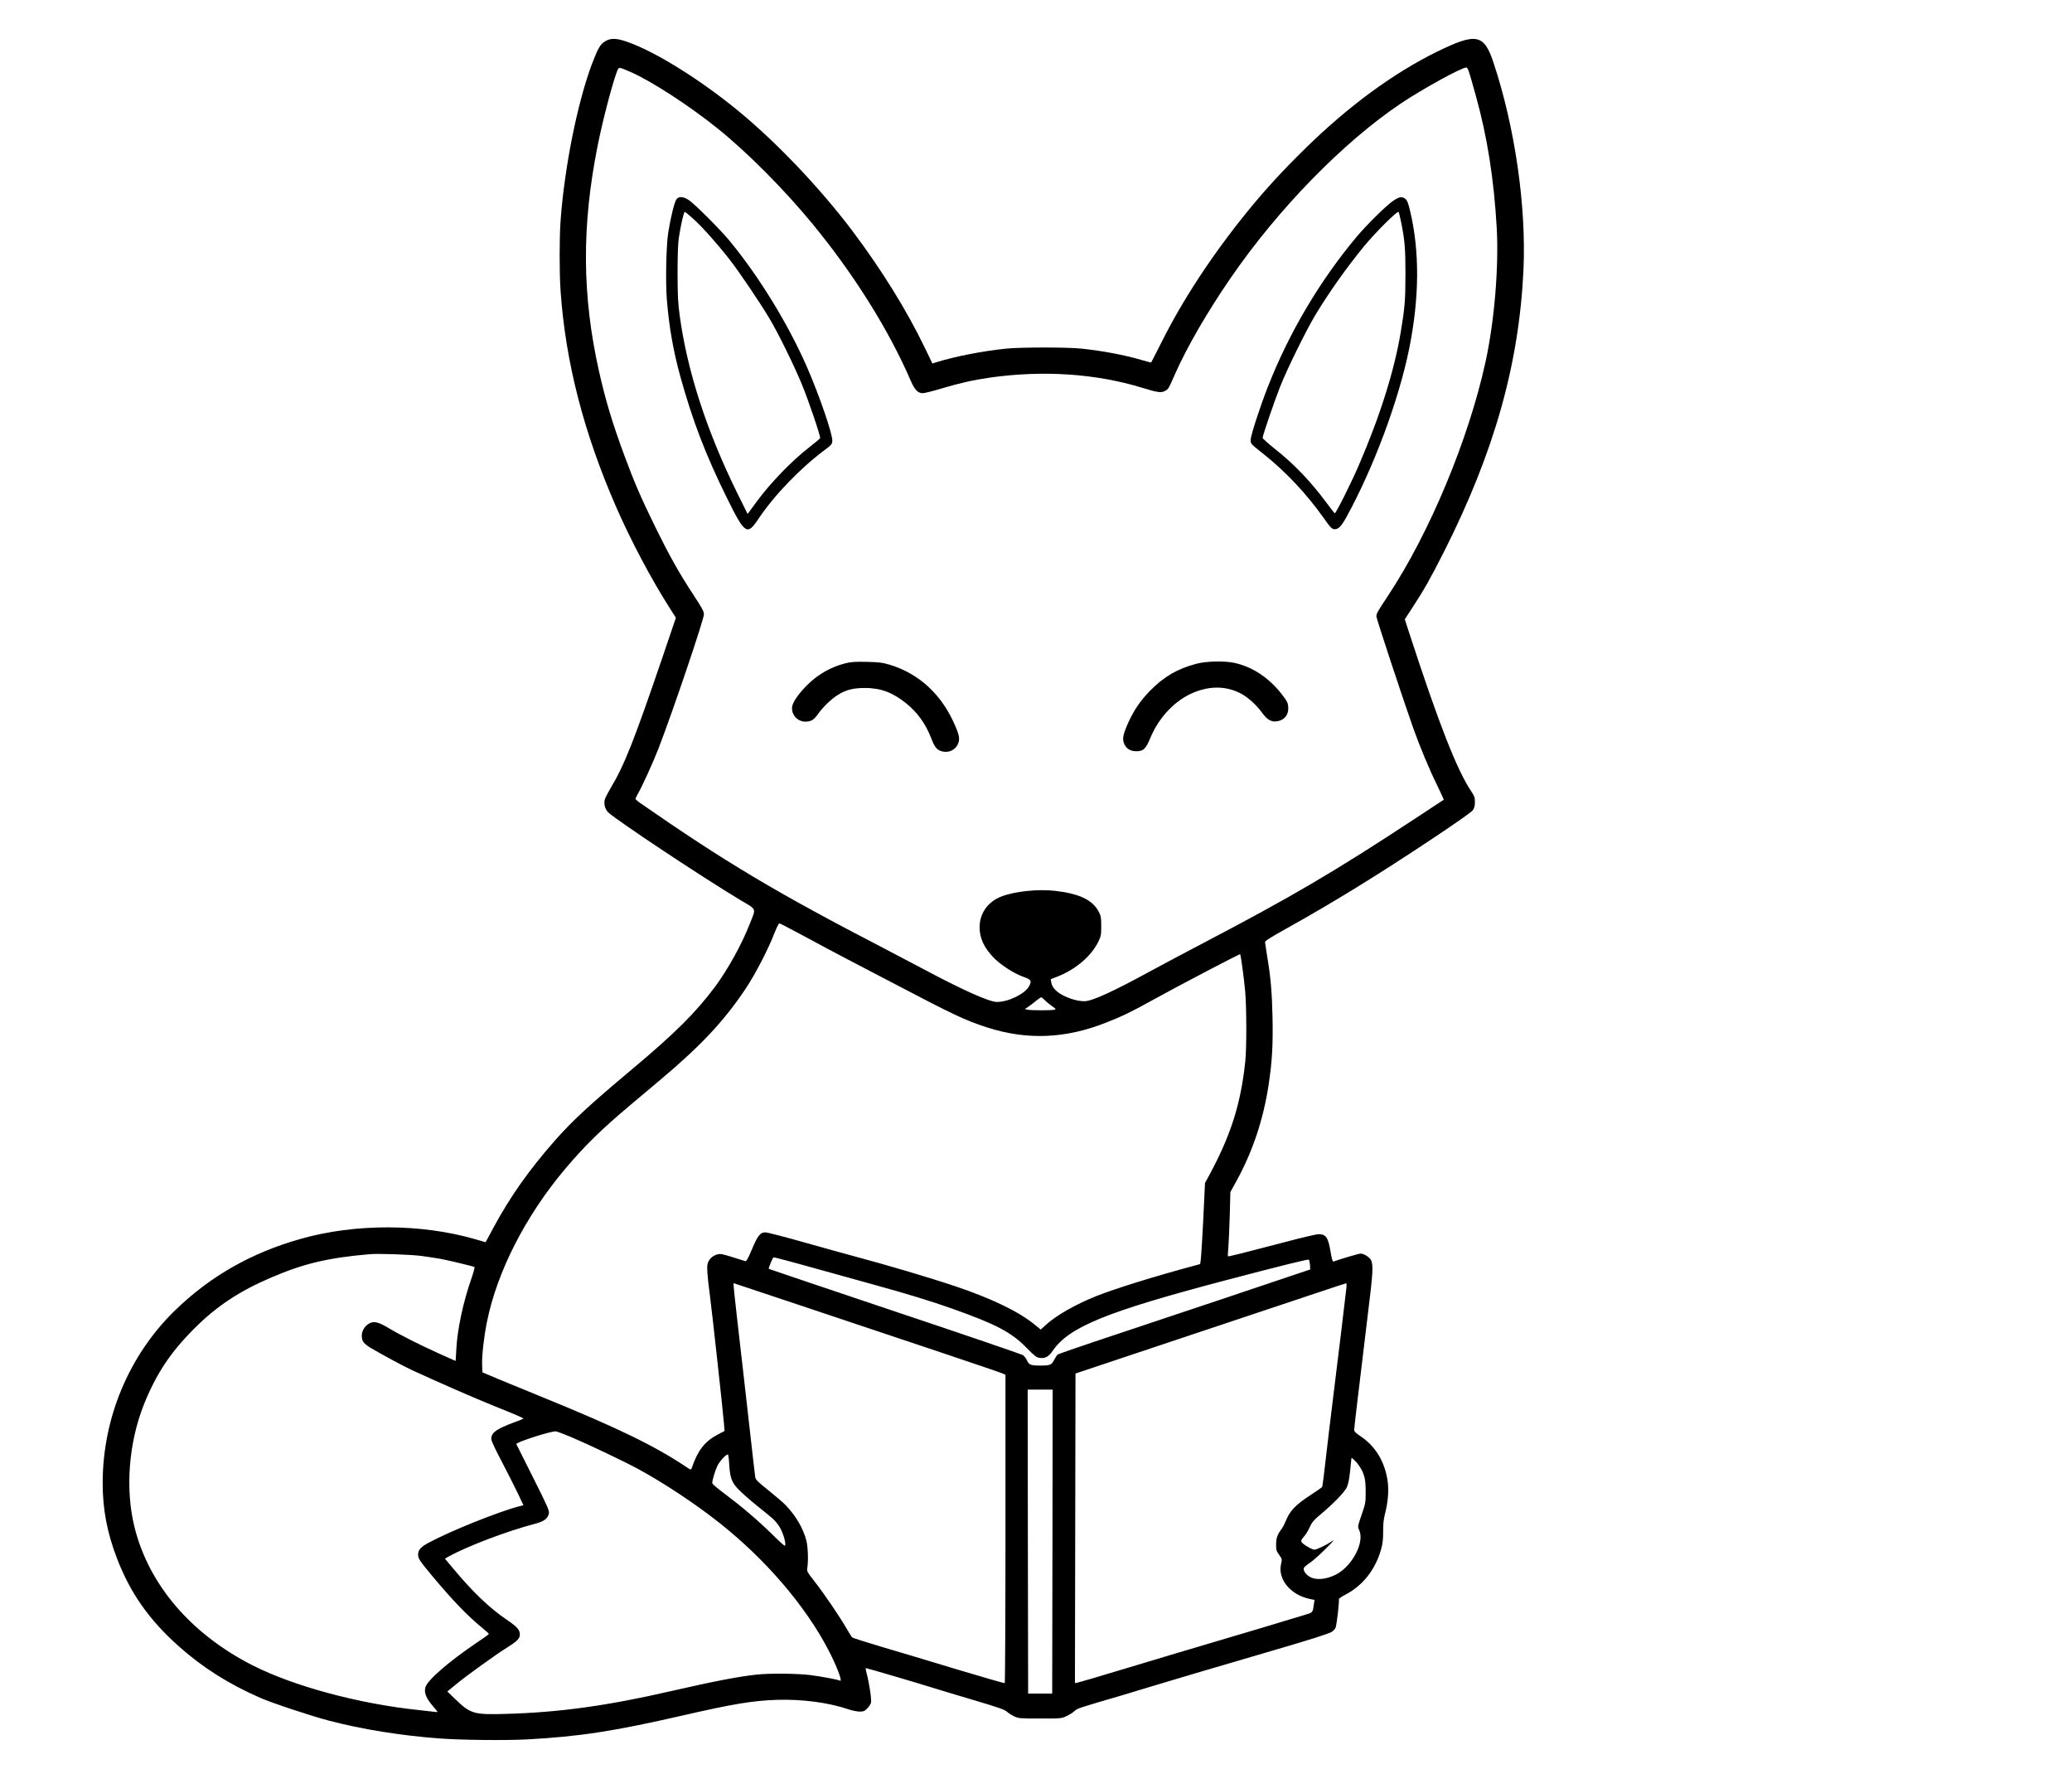
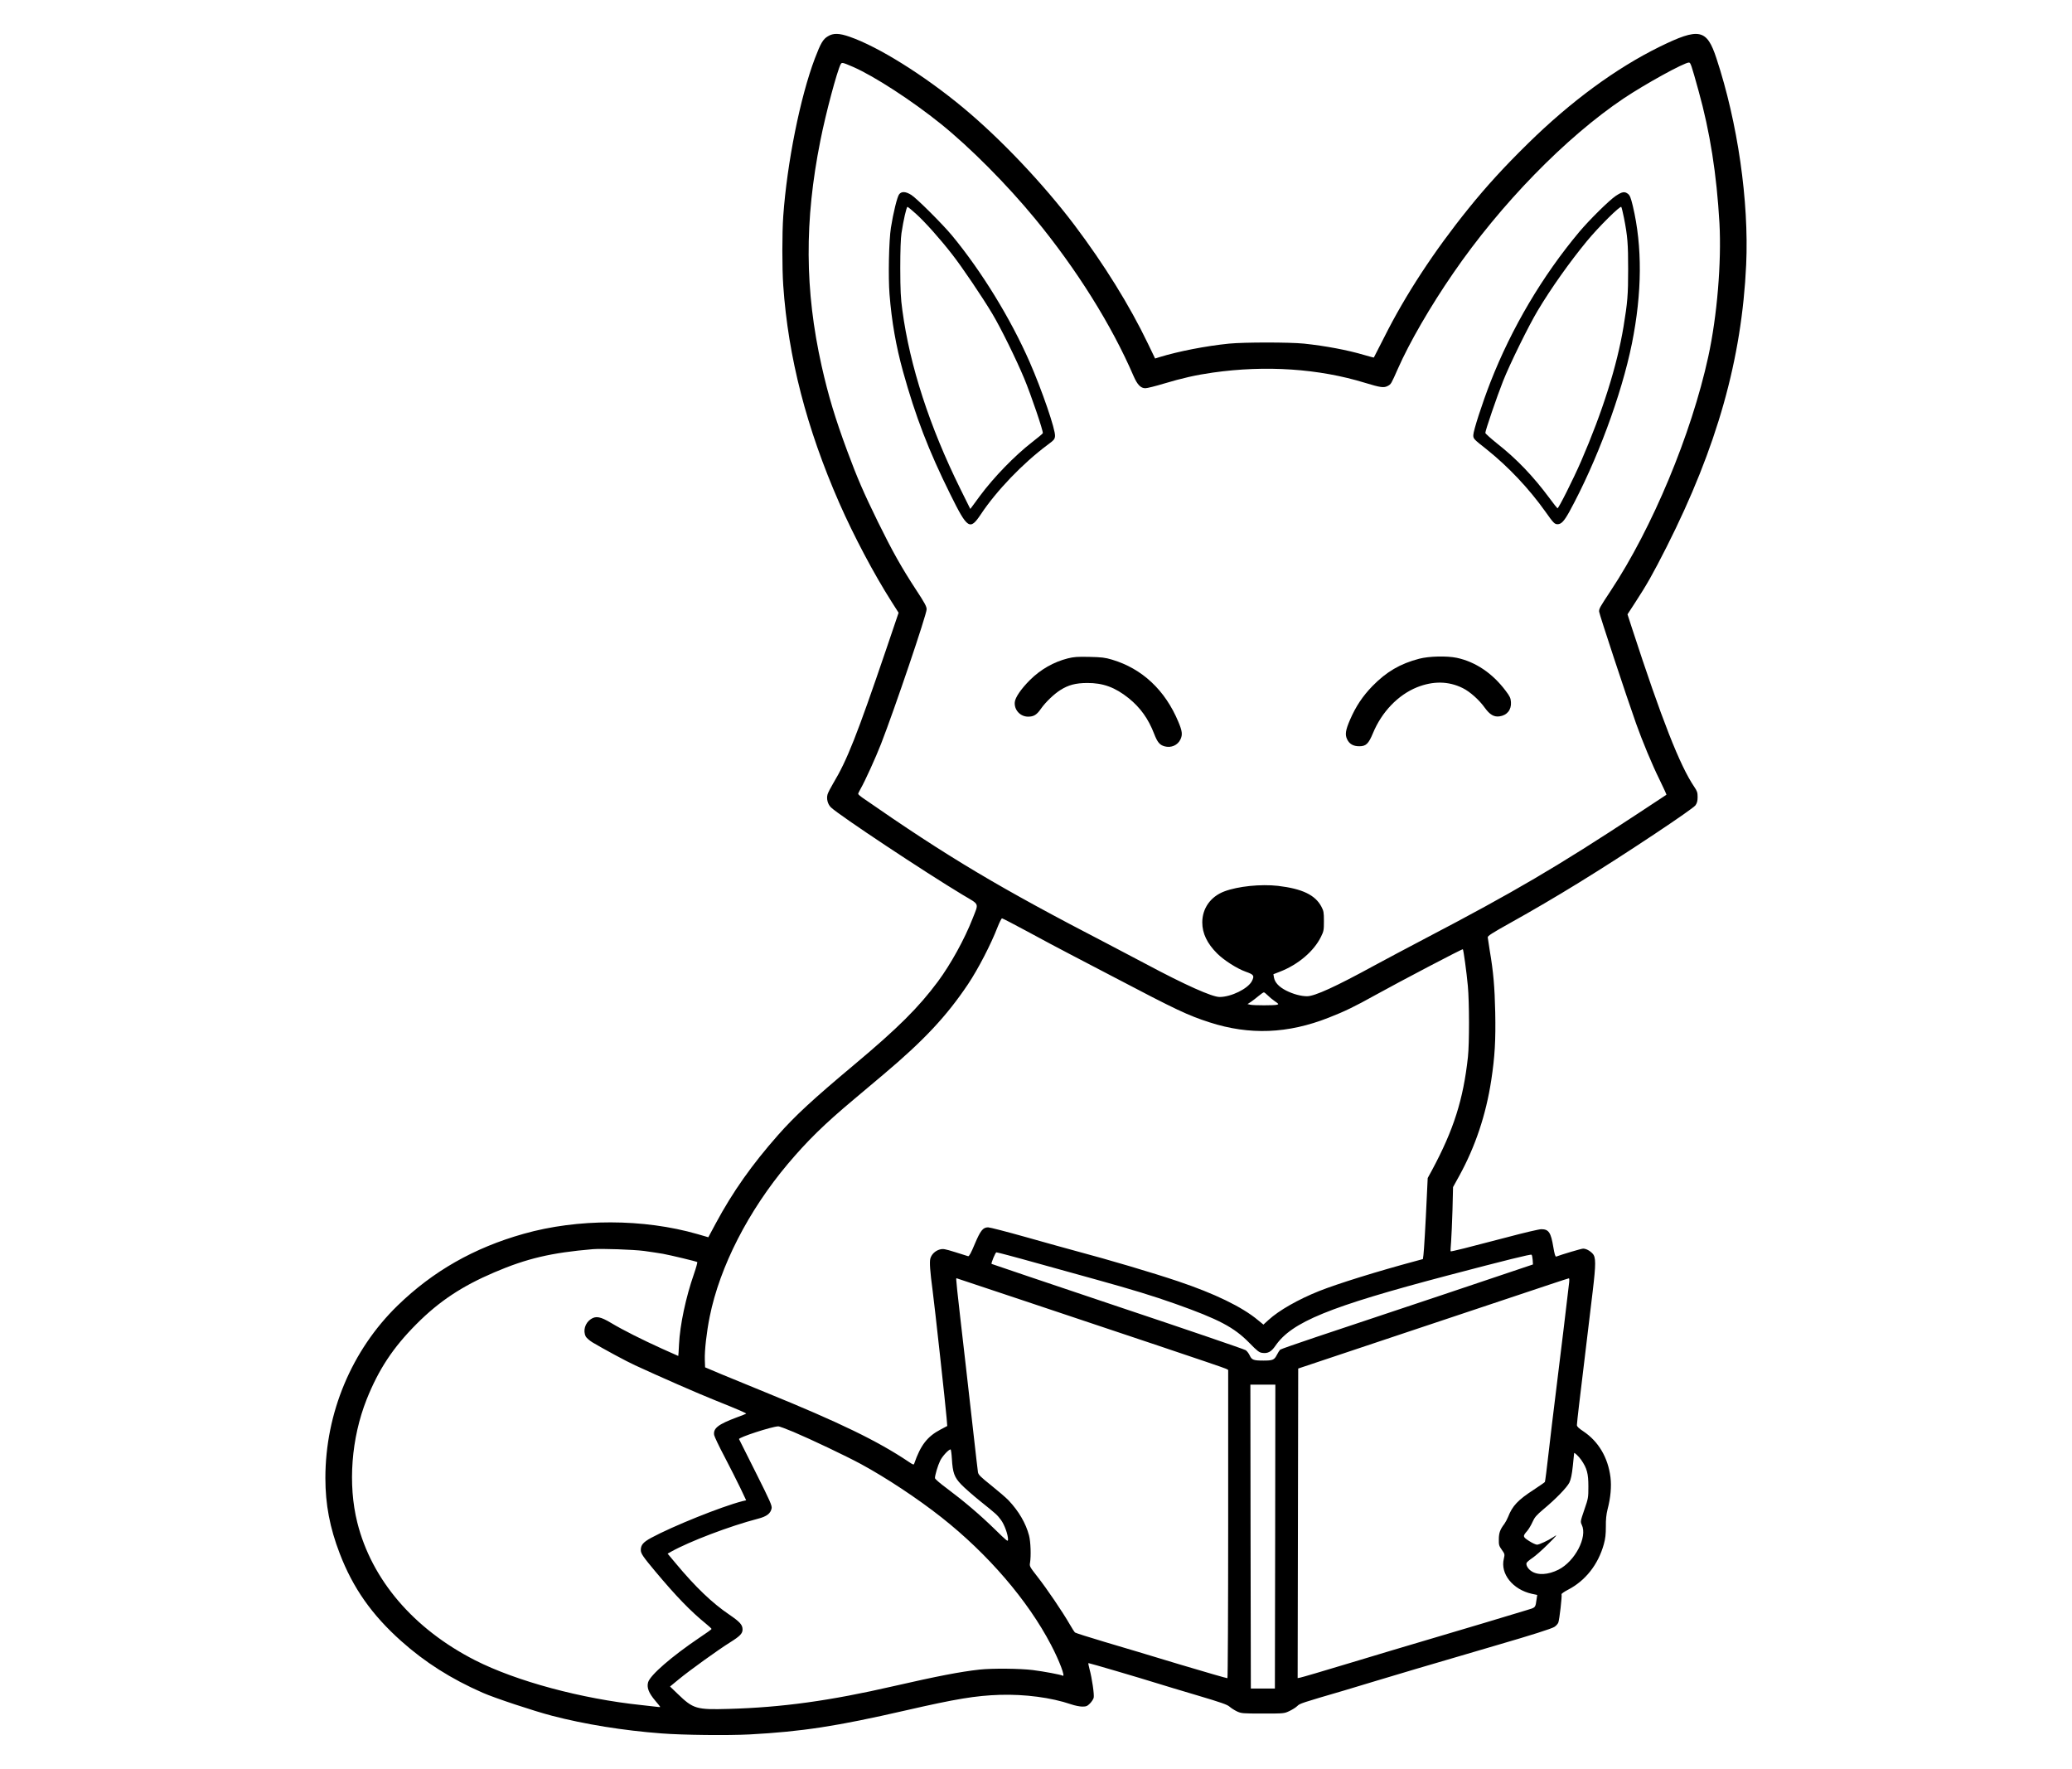
<svg xmlns="http://www.w3.org/2000/svg" viewBox="0 0 2240 1912" fill="#000000">
-   <g transform="translate(0,1912) scale(0.1,-0.1)" fill="#000000" stroke="none">
+   <g transform="translate(240.76,1906.61) scale(0.1,-0.1)" fill="#000000" stroke="none">
    <path d="M6543 18674 c-53 -31 -78 -74 -141 -239 -159 -420 -301 -1129 -342 -1705 -13 -185 -13 -563 0 -750 53 -774 252 -1544 606 -2351 158 -359 376 -770 564 -1065 l77 -121 -132 -389 c-320 -940 -425 -1205 -574 -1453 -28 -47 -56 -101 -62 -121 -14 -48 2 -108 38 -142 97 -90 1007 -694 1421 -943 189 -113 177 -83 108 -260 -86 -220 -236 -492 -374 -678 -209 -281 -433 -504 -906 -900 -450 -377 -636 -549 -822 -759 -283 -321 -489 -612 -673 -954 l-81 -151 -117 34 c-583 168 -1295 169 -1880 3 -537 -151 -980 -404 -1362 -775 -496 -482 -781 -1162 -781 -1865 0 -285 48 -537 155 -815 143 -373 347 -663 664 -946 256 -229 539 -409 881 -559 126 -56 557 -199 750 -249 352 -92 772 -160 1185 -191 231 -18 716 -23 950 -11 569 31 941 88 1690 260 545 125 754 159 1015 168 273 8 556 -29 771 -102 40 -14 95 -25 122 -25 42 0 54 5 82 33 19 19 37 47 41 62 8 33 -18 211 -45 310 -10 36 -15 65 -11 65 12 0 573 -165 725 -213 77 -24 282 -86 455 -137 256 -76 321 -99 345 -121 17 -15 53 -38 80 -51 48 -22 61 -23 280 -23 229 0 230 0 287 27 32 15 70 39 85 54 28 28 41 32 513 170 85 25 241 72 345 104 167 51 541 162 1310 387 368 107 578 174 611 194 18 11 37 32 43 47 12 29 42 289 35 306 -2 6 29 28 68 48 190 98 328 273 389 493 17 61 22 106 22 190 -1 78 5 132 18 185 34 130 44 249 32 349 -27 214 -130 387 -293 496 -51 34 -70 52 -70 68 0 12 11 117 25 232 43 359 114 948 146 1215 35 295 35 367 -1 406 -31 33 -72 54 -103 54 -19 0 -227 -62 -291 -86 -9 -3 -18 26 -31 103 -26 158 -50 193 -130 193 -23 0 -187 -38 -366 -86 -430 -113 -609 -158 -614 -153 -2 3 0 49 5 104 4 55 11 210 15 345 l6 245 69 125 c172 314 287 657 344 1030 39 256 49 432 43 735 -6 273 -20 438 -59 665 -11 69 -21 134 -22 145 -1 15 49 47 239 153 499 278 972 569 1572 968 260 173 420 286 435 306 17 25 23 46 23 89 0 49 -5 64 -36 110 -156 230 -351 726 -675 1720 l-47 145 75 115 c134 205 199 320 348 614 545 1079 813 2031 860 3051 31 686 -92 1536 -322 2231 -104 316 -186 333 -613 124 -472 -232 -961 -591 -1424 -1046 -252 -247 -450 -463 -644 -704 -370 -458 -682 -935 -908 -1386 -61 -121 -112 -221 -114 -223 -1 -2 -48 11 -104 27 -182 54 -417 98 -651 123 -159 16 -644 16 -810 0 -250 -25 -547 -83 -753 -146 l-47 -15 -79 164 c-197 410 -474 856 -794 1280 -341 450 -800 934 -1208 1272 -418 346 -912 655 -1222 762 -112 39 -176 41 -234 5z m272 -331 c229 -100 637 -365 950 -617 317 -256 710 -651 1014 -1020 451 -547 830 -1152 1068 -1704 41 -94 77 -132 128 -132 19 0 108 22 197 49 200 60 350 94 533 120 572 81 1145 43 1645 -111 167 -51 204 -56 246 -33 35 19 36 21 108 184 126 286 352 676 598 1033 515 750 1218 1470 1843 1890 235 157 654 388 706 388 18 0 25 -20 104 -305 124 -444 196 -904 226 -1430 23 -424 -25 -1005 -121 -1445 -183 -839 -605 -1851 -1055 -2530 -120 -182 -125 -191 -125 -224 0 -22 297 -922 400 -1211 67 -188 174 -446 252 -603 44 -90 78 -165 76 -166 -2 -1 -140 -92 -308 -203 -869 -572 -1341 -849 -2295 -1348 -187 -98 -437 -231 -557 -296 -419 -229 -643 -331 -725 -331 -66 0 -150 23 -226 61 -78 40 -122 87 -132 141 l-6 36 72 28 c197 77 365 220 442 376 30 61 32 72 32 170 0 95 -3 110 -27 156 -67 127 -208 194 -469 225 -185 21 -433 -4 -581 -60 -148 -56 -238 -183 -238 -335 0 -118 52 -227 160 -335 75 -75 215 -164 310 -198 88 -31 96 -43 66 -102 -43 -82 -224 -171 -349 -171 -81 0 -372 130 -797 357 -135 71 -317 167 -405 213 -1182 612 -1729 938 -2662 1586 -23 16 -42 34 -43 39 0 6 12 30 26 55 46 79 165 341 221 485 148 380 493 1399 493 1455 0 31 -20 68 -114 211 -157 240 -256 416 -412 733 -155 317 -223 473 -332 767 -130 351 -204 595 -277 919 -183 820 -187 1569 -14 2435 59 298 181 754 220 827 12 22 20 20 134 -29z m1886 -9346 c145 -79 350 -188 454 -242 105 -54 318 -166 475 -248 684 -359 801 -414 1038 -491 433 -140 847 -124 1290 51 170 66 283 121 500 242 275 152 944 503 949 497 7 -7 40 -245 54 -397 16 -171 17 -620 1 -767 -50 -461 -155 -789 -388 -1223 l-47 -86 -9 -189 c-14 -314 -31 -596 -37 -643 l-6 -44 -70 -19 c-421 -113 -852 -247 -1053 -327 -225 -90 -434 -209 -546 -312 l-55 -50 -60 49 c-170 142 -469 287 -866 420 -280 94 -733 228 -1100 326 -93 25 -338 93 -543 151 -206 58 -389 105 -407 105 -56 0 -83 -34 -145 -181 -39 -94 -60 -133 -71 -131 -7 2 -71 22 -140 44 -113 35 -130 38 -166 29 -50 -14 -90 -52 -103 -99 -10 -37 -3 -138 25 -347 20 -147 143 -1267 151 -1376 l7 -86 -72 -38 c-144 -76 -216 -169 -285 -368 -5 -16 -12 -14 -63 21 -333 223 -742 422 -1543 748 -168 68 -384 157 -480 197 l-175 74 -3 84 c-3 99 19 296 53 464 109 541 418 1144 844 1650 213 252 393 429 713 697 100 84 245 206 322 271 437 368 683 631 914 976 108 161 248 432 318 614 21 53 43 97 49 97 6 0 130 -64 276 -143z m2595 -688 c16 -17 51 -46 77 -64 44 -30 46 -33 25 -39 -30 -8 -247 -8 -287 0 l-32 7 38 25 c21 14 58 43 83 64 25 21 50 38 56 38 5 0 23 -14 40 -31z m-6741 -2764 c66 -9 158 -23 205 -31 86 -16 357 -81 370 -89 4 -3 -12 -62 -36 -131 -87 -249 -151 -549 -161 -761 -3 -68 -7 -123 -8 -123 -1 0 -81 36 -177 79 -214 97 -421 201 -548 277 -115 69 -165 79 -220 42 -63 -42 -87 -125 -55 -188 8 -15 41 -44 72 -63 112 -67 374 -209 461 -248 264 -122 674 -302 867 -379 252 -101 339 -139 334 -144 -2 -2 -49 -21 -104 -41 -198 -74 -254 -117 -242 -190 3 -17 53 -123 113 -236 59 -112 135 -264 170 -336 l63 -133 -42 -10 c-228 -59 -750 -269 -985 -396 -86 -47 -112 -77 -112 -132 0 -37 23 -71 156 -230 226 -270 383 -432 549 -567 33 -27 60 -52 60 -56 0 -4 -59 -47 -132 -95 -299 -202 -531 -403 -554 -481 -16 -57 6 -115 77 -199 30 -35 54 -65 54 -67 0 -2 -10 -3 -22 -1 -13 2 -93 11 -178 20 -651 68 -1355 258 -1802 485 -664 339 -1118 869 -1273 1489 -103 412 -65 911 101 1330 131 327 285 560 539 815 245 246 491 409 840 558 353 151 618 213 1065 251 94 8 440 -4 555 -19z m3934 -46 c64 -17 226 -61 361 -99 135 -38 403 -112 595 -165 382 -106 616 -177 855 -262 470 -167 633 -253 797 -420 89 -91 108 -106 143 -110 59 -8 96 12 140 76 177 258 578 422 1860 760 639 168 902 233 910 225 5 -5 10 -31 12 -57 l3 -48 -985 -331 c-542 -181 -1154 -386 -1360 -454 -206 -69 -380 -130 -388 -136 -7 -7 -24 -33 -37 -59 -27 -52 -44 -59 -144 -59 -106 0 -125 7 -147 53 -10 23 -30 49 -44 59 -14 10 -637 223 -1385 473 -747 251 -1361 458 -1363 460 -7 7 42 125 52 125 5 0 61 -14 125 -31z m182 -495 c404 -135 1054 -353 1444 -483 391 -131 721 -243 733 -250 l22 -12 0 -1664 c0 -915 -4 -1666 -8 -1668 -4 -2 -236 65 -517 149 -280 85 -647 195 -814 244 -168 50 -310 95 -317 101 -6 5 -33 46 -59 92 -75 130 -245 381 -344 507 -87 112 -90 116 -83 155 12 74 7 228 -11 295 -35 132 -110 261 -221 379 -28 29 -113 102 -188 162 -115 92 -138 114 -143 142 -3 17 -23 192 -45 387 -22 195 -60 533 -85 750 -108 938 -110 960 -102 960 2 0 334 -111 738 -246z m5885 199 c-3 -27 -31 -257 -61 -513 -31 -256 -71 -586 -90 -735 -19 -148 -50 -411 -70 -584 -19 -172 -38 -317 -41 -323 -3 -5 -57 -42 -119 -83 -173 -112 -232 -175 -279 -295 -10 -25 -28 -58 -40 -75 -46 -60 -60 -98 -60 -167 -1 -60 2 -71 32 -113 33 -46 33 -49 22 -97 -40 -163 97 -333 303 -379 l58 -12 -6 -41 c-15 -102 -7 -93 -113 -125 -175 -54 -691 -208 -1040 -311 -188 -55 -575 -171 -860 -257 -284 -86 -529 -158 -544 -160 l-27 -5 3 1673 3 1673 1269 424 c698 233 1355 452 1459 487 105 35 194 64 198 64 5 1 6 -20 3 -46z m-3178 -2745 l-3 -1643 -130 0 -130 0 -3 1643 -2 1642 135 0 135 0 -2 -1642z m-5208 1131 c194 -82 570 -261 731 -348 271 -147 610 -371 870 -576 502 -396 933 -897 1184 -1378 90 -171 158 -352 126 -333 -18 11 -204 46 -324 61 -140 17 -434 20 -575 5 -207 -23 -452 -70 -929 -179 -687 -158 -1206 -230 -1783 -246 -350 -10 -382 -1 -553 164 l-81 78 96 79 c115 95 429 321 553 398 107 67 135 96 135 139 0 51 -28 82 -142 160 -186 126 -366 298 -581 556 l-87 104 37 21 c200 112 637 278 941 357 93 24 135 56 146 111 6 29 -13 73 -171 388 -98 195 -179 358 -181 361 -8 18 351 135 423 138 12 1 86 -27 165 -60z m1713 -291 c9 -150 26 -199 100 -276 34 -36 125 -116 202 -178 182 -146 187 -151 229 -207 37 -50 76 -157 76 -210 0 -28 -7 -23 -142 109 -162 158 -334 304 -520 443 -72 53 -128 101 -128 111 0 31 31 136 56 187 22 47 92 123 113 123 4 0 11 -46 14 -102z m6804 -12 c62 -90 77 -147 77 -286 0 -122 -1 -129 -44 -253 -43 -126 -43 -128 -27 -163 63 -131 -73 -393 -252 -484 -112 -56 -224 -63 -293 -16 -37 24 -61 66 -52 89 3 8 31 32 62 53 31 20 107 87 167 147 104 103 114 117 55 76 -49 -33 -148 -79 -171 -79 -13 0 -52 18 -86 40 -69 45 -71 51 -20 109 16 19 42 62 57 96 23 52 42 73 116 136 135 112 257 238 283 291 16 34 27 85 37 180 7 73 14 135 14 137 0 13 50 -34 77 -73z" />
    <path d="M7313 16966 c-21 -26 -64 -201 -89 -361 -22 -137 -30 -533 -15 -721 23 -291 70 -560 146 -834 135 -486 275 -851 511 -1327 186 -376 212 -393 330 -216 170 256 455 552 718 748 74 55 81 63 84 98 6 69 -142 498 -275 802 -205 467 -518 978 -839 1366 -102 123 -376 396 -438 437 -61 39 -107 42 -133 8z m184 -213 c98 -89 259 -269 391 -439 104 -133 322 -455 432 -639 91 -152 259 -493 345 -700 74 -177 208 -572 201 -591 -2 -6 -53 -49 -113 -95 -191 -148 -415 -379 -566 -582 -37 -51 -76 -103 -86 -117 l-19 -25 -109 220 c-331 670 -544 1324 -625 1925 -19 139 -22 211 -23 460 0 185 5 325 13 375 21 140 54 285 65 285 5 0 48 -35 94 -77z" />
    <path d="M15059 16948 c-71 -48 -283 -257 -394 -389 -397 -474 -730 -1036 -960 -1624 -87 -223 -185 -525 -185 -572 0 -39 2 -42 143 -153 237 -189 459 -425 637 -675 86 -122 99 -135 131 -135 40 0 71 33 128 136 295 540 563 1260 676 1818 110 548 114 1048 9 1488 -21 86 -31 112 -51 128 -37 29 -63 25 -134 -22z m90 -238 c39 -198 45 -279 45 -555 0 -279 -7 -359 -50 -620 -70 -423 -227 -920 -459 -1455 -83 -191 -244 -512 -255 -508 -4 2 -43 50 -85 108 -176 237 -353 423 -565 590 -71 57 -130 110 -130 117 0 26 127 397 191 558 73 185 276 598 376 765 144 241 345 524 531 750 128 155 362 387 372 369 5 -8 17 -61 29 -119z" />
    <path d="M9137 11950 c-154 -39 -296 -120 -411 -235 -95 -95 -158 -187 -163 -238 -8 -84 59 -157 144 -157 61 0 93 19 140 87 49 70 140 157 208 200 88 56 166 76 290 77 172 1 303 -47 450 -165 126 -102 212 -222 274 -383 36 -93 60 -122 114 -137 71 -19 141 12 171 75 24 51 20 89 -23 191 -143 342 -391 574 -716 671 -77 23 -113 27 -245 30 -129 3 -168 0 -233 -16z" />
    <path d="M12935 11946 c-206 -54 -353 -140 -505 -295 -106 -109 -180 -220 -242 -363 -49 -113 -57 -162 -32 -213 24 -50 66 -75 131 -75 73 0 100 26 148 141 95 230 271 413 475 496 175 70 342 68 495 -8 78 -38 179 -128 240 -214 53 -73 98 -100 157 -92 83 11 131 71 125 154 -3 44 -11 62 -59 125 -142 188 -325 311 -527 354 -107 22 -298 18 -406 -10z" />
  </g>
</svg>
